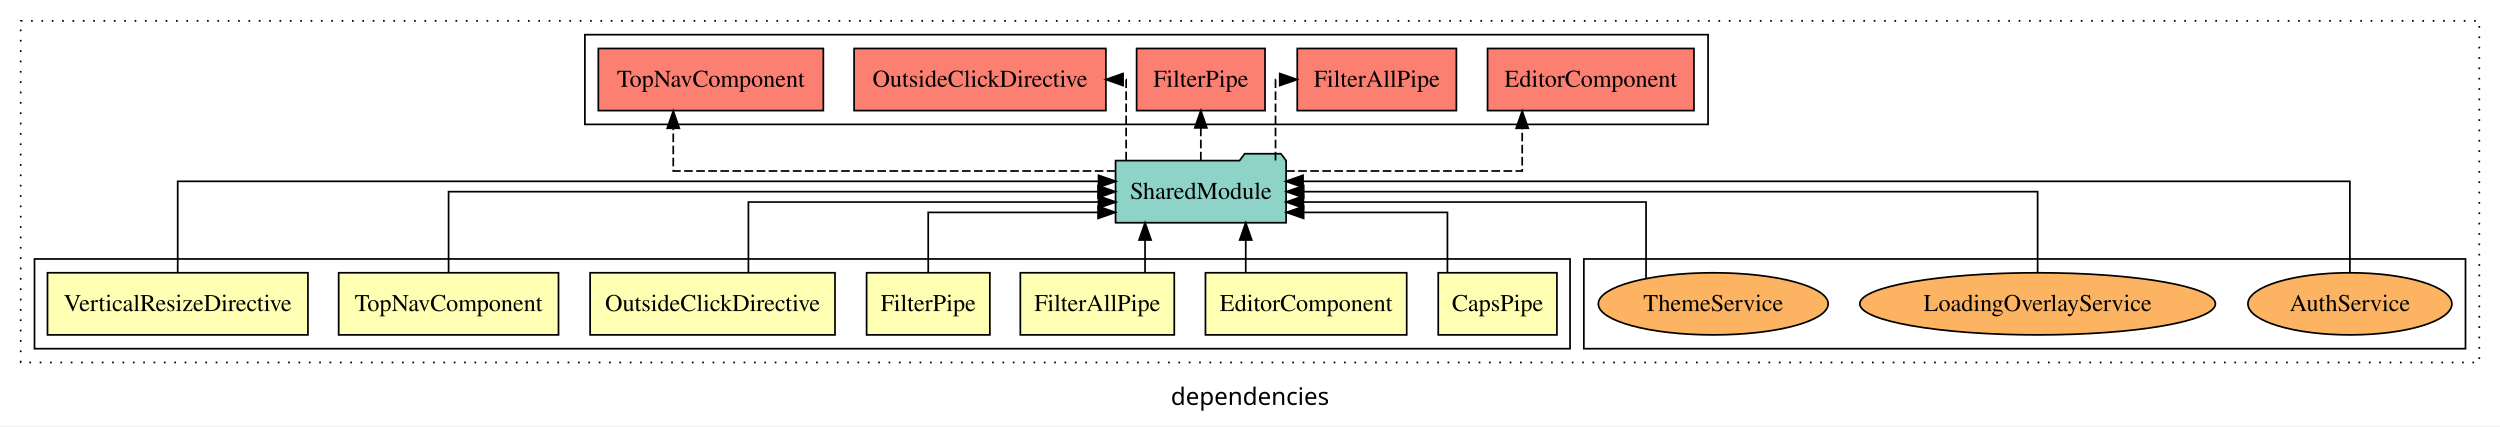
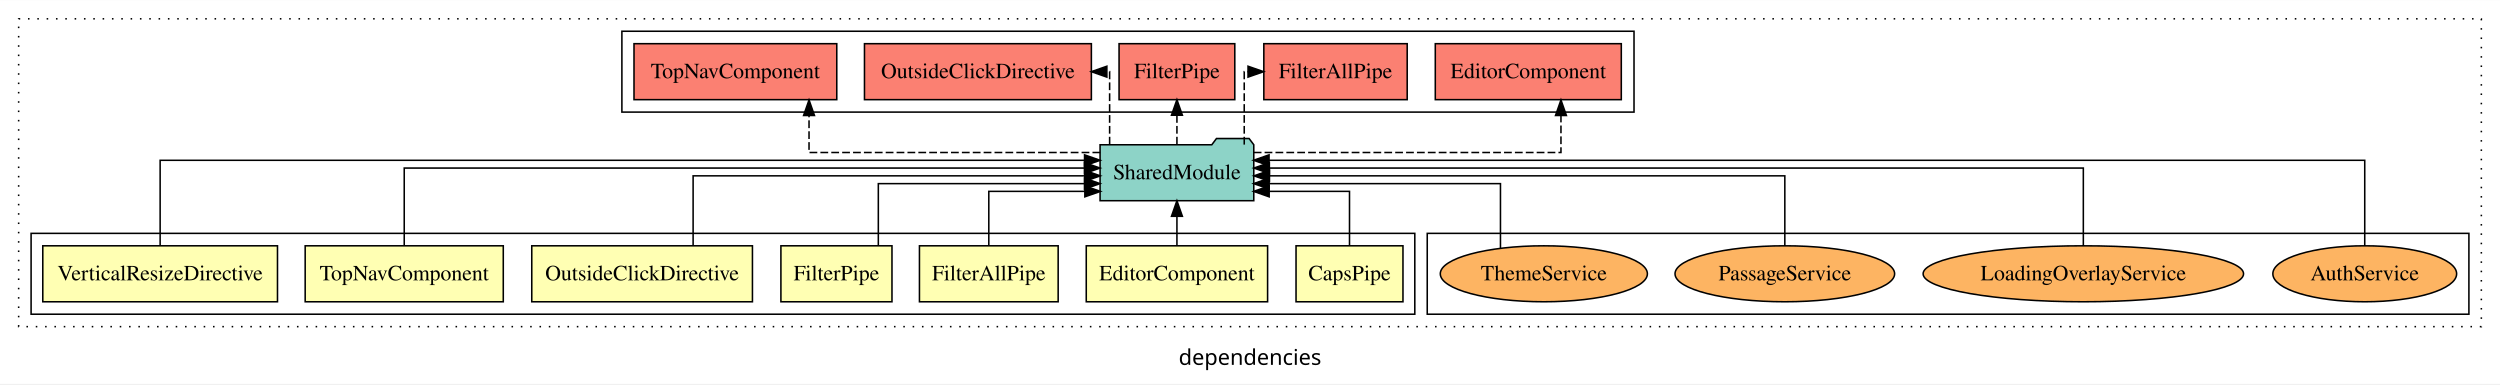
- <svg xmlns="http://www.w3.org/2000/svg" width="1449pt" height="247pt" viewBox="0.00 0.00 1449.00 246.80">
+ <svg xmlns="http://www.w3.org/2000/svg" width="1608pt" height="247pt" viewBox="0.00 0.00 1608.00 246.80">
  <g id="graph0" class="graph" transform="scale(1 1) rotate(0) translate(4 242.8)">
-     <polygon fill="white" stroke="transparent" points="-4,4 -4,-242.8 1445,-242.8 1445,4 -4,4" />
-     <text text-anchor="middle" x="720.5" y="-8.2" font-family="sans-serif" font-size="14.00">dependencies</text>
+     <polygon fill="white" stroke="transparent" points="-4,4 -4,-242.8 1604,-242.8 1604,4 -4,4" />
+     <text text-anchor="middle" x="800" y="-8.2" font-family="sans-serif" font-size="14.00">dependencies</text>
    <g id="clust1" class="cluster">
-       <polygon fill="none" stroke="black" stroke-dasharray="1,5" points="8,-32.8 8,-230.8 1433,-230.8 1433,-32.8 8,-32.8" />
+       <polygon fill="none" stroke="black" stroke-dasharray="1,5" points="8,-32.8 8,-230.8 1592,-230.8 1592,-32.8 8,-32.8" />
    </g>
    <g id="clust13" class="cluster">
-       <polygon fill="none" stroke="black" points="914,-40.8 914,-92.8 1425,-92.8 1425,-40.8 914,-40.8" />
+       <polygon fill="none" stroke="black" points="914,-40.8 914,-92.8 1584,-92.8 1584,-40.8 914,-40.8" />
+     </g>
+     <g id="clust11" class="cluster">
+       <polygon fill="none" stroke="black" points="396,-170.8 396,-222.8 1047,-222.8 1047,-170.8 396,-170.8" />
    </g>
    <g id="clust2" class="cluster">
      <polygon fill="none" stroke="black" points="16,-40.8 16,-92.8 906,-92.8 906,-40.8 16,-40.8" />
-     </g>
-     <g id="clust11" class="cluster">
-       <polygon fill="none" stroke="black" points="335,-170.8 335,-222.8 986,-222.8 986,-170.8 335,-170.8" />
    </g>
    <g id="node1" class="node">
      <polygon fill="#ffffb3" stroke="black" points="898.39,-84.8 829.61,-84.8 829.61,-48.8 898.39,-48.8 898.39,-84.8" />
      <text text-anchor="middle" x="864" y="-62.6" font-family="Times,serif" font-size="14.00">CapsPipe</text>
    </g>
    <g id="node8" class="node">
-       <polygon fill="#8dd3c7" stroke="black" points="741.43,-149.8 738.43,-153.8 717.43,-153.8 714.43,-149.8 642.57,-149.8 642.57,-113.8 741.43,-113.8 741.43,-149.8" />
-       <text text-anchor="middle" x="692" y="-127.6" font-family="Times,serif" font-size="14.00">SharedModule</text>
+       <polygon fill="#8dd3c7" stroke="black" points="802.43,-149.8 799.43,-153.8 778.43,-153.8 775.43,-149.8 703.57,-149.8 703.57,-113.8 802.43,-113.8 802.43,-149.8" />
+       <text text-anchor="middle" x="753" y="-127.6" font-family="Times,serif" font-size="14.00">SharedModule</text>
    </g>
    <g id="edge1" class="edge">
-       <path fill="none" stroke="black" d="M834.93,-85.04C834.93,-100.37 834.93,-119.8 834.93,-119.8 834.93,-119.8 751.59,-119.8 751.59,-119.8" />
-       <polygon fill="black" stroke="black" points="751.59,-116.3 741.59,-119.8 751.59,-123.3 751.59,-116.3" />
+       <path fill="none" stroke="black" d="M864,-85.04C864,-100.37 864,-119.8 864,-119.8 864,-119.8 812.33,-119.8 812.33,-119.8" />
+       <polygon fill="black" stroke="black" points="812.33,-116.3 802.33,-119.8 812.33,-123.3 812.33,-116.3" />
    </g>
    <g id="node2" class="node">
      <polygon fill="#ffffb3" stroke="black" points="811.32,-84.8 694.68,-84.8 694.68,-48.8 811.32,-48.8 811.32,-84.8" />
      <text text-anchor="middle" x="753" y="-62.6" font-family="Times,serif" font-size="14.00">EditorComponent</text>
    </g>
    <g id="edge2" class="edge">
-       <path fill="none" stroke="black" d="M718.03,-84.91C718.03,-84.91 718.03,-103.79 718.03,-103.79" />
-       <polygon fill="black" stroke="black" points="714.53,-103.79 718.03,-113.79 721.53,-103.79 714.53,-103.79" />
+       <path fill="none" stroke="black" d="M753,-84.91C753,-84.91 753,-103.79 753,-103.79" />
+       <polygon fill="black" stroke="black" points="749.5,-103.79 753,-113.79 756.5,-103.79 749.5,-103.79" />
    </g>
    <g id="node3" class="node">
      <polygon fill="#ffffb3" stroke="black" points="676.61,-84.8 587.39,-84.8 587.39,-48.8 676.61,-48.8 676.61,-84.8" />
      <text text-anchor="middle" x="632" y="-62.6" font-family="Times,serif" font-size="14.00">FilterAllPipe</text>
    </g>
    <g id="edge3" class="edge">
-       <path fill="none" stroke="black" d="M659.67,-84.91C659.67,-84.91 659.67,-103.79 659.67,-103.79" />
-       <polygon fill="black" stroke="black" points="656.17,-103.79 659.67,-113.79 663.17,-103.79 656.17,-103.79" />
+       <path fill="none" stroke="black" d="M632,-85.04C632,-100.37 632,-119.8 632,-119.8 632,-119.8 693.78,-119.8 693.78,-119.8" />
+       <polygon fill="black" stroke="black" points="693.78,-123.3 703.78,-119.8 693.78,-116.3 693.78,-123.3" />
    </g>
    <g id="node4" class="node">
      <polygon fill="#ffffb3" stroke="black" points="569.72,-84.8 498.28,-84.8 498.28,-48.8 569.72,-48.8 569.72,-84.8" />
      <text text-anchor="middle" x="534" y="-62.6" font-family="Times,serif" font-size="14.00">FilterPipe</text>
    </g>
    <g id="edge4" class="edge">
-       <path fill="none" stroke="black" d="M534,-85.04C534,-100.37 534,-119.8 534,-119.8 534,-119.8 632.44,-119.8 632.44,-119.8" />
-       <polygon fill="black" stroke="black" points="632.44,-123.3 642.44,-119.8 632.44,-116.3 632.44,-123.3" />
+       <path fill="none" stroke="black" d="M560.94,-84.83C560.94,-101.86 560.94,-124.8 560.94,-124.8 560.94,-124.8 693.54,-124.8 693.54,-124.8" />
+       <polygon fill="black" stroke="black" points="693.54,-128.3 703.54,-124.8 693.54,-121.3 693.54,-128.3" />
    </g>
    <g id="node5" class="node">
      <polygon fill="#ffffb3" stroke="black" points="479.97,-84.8 338.03,-84.8 338.03,-48.8 479.97,-48.8 479.97,-84.8" />
      <text text-anchor="middle" x="409" y="-62.6" font-family="Times,serif" font-size="14.00">OutsideClickDirective</text>
    </g>
    <g id="edge5" class="edge">
-       <path fill="none" stroke="black" d="M429.78,-84.82C429.78,-102.17 429.78,-125.8 429.78,-125.8 429.78,-125.8 632.68,-125.8 632.68,-125.8" />
-       <polygon fill="black" stroke="black" points="632.68,-129.3 642.68,-125.8 632.68,-122.3 632.68,-129.3" />
+       <path fill="none" stroke="black" d="M441.81,-85.02C441.81,-103.63 441.81,-129.8 441.81,-129.8 441.81,-129.8 693.69,-129.8 693.69,-129.8" />
+       <polygon fill="black" stroke="black" points="693.69,-133.3 703.69,-129.8 693.69,-126.3 693.69,-133.3" />
    </g>
    <g id="node6" class="node">
      <polygon fill="#ffffb3" stroke="black" points="319.71,-84.8 192.29,-84.8 192.29,-48.8 319.71,-48.8 319.71,-84.8" />
      <text text-anchor="middle" x="256" y="-62.6" font-family="Times,serif" font-size="14.00">TopNavComponent</text>
    </g>
    <g id="edge6" class="edge">
-       <path fill="none" stroke="black" d="M256,-84.91C256,-104.14 256,-131.8 256,-131.8 256,-131.8 632.41,-131.8 632.41,-131.8" />
-       <polygon fill="black" stroke="black" points="632.41,-135.3 642.41,-131.8 632.41,-128.3 632.41,-135.3" />
+       <path fill="none" stroke="black" d="M256,-85.02C256,-105.17 256,-134.8 256,-134.8 256,-134.8 693.53,-134.8 693.53,-134.8" />
+       <polygon fill="black" stroke="black" points="693.53,-138.3 703.53,-134.8 693.53,-131.3 693.53,-138.3" />
    </g>
    <g id="node7" class="node">
      <polygon fill="#ffffb3" stroke="black" points="174.48,-84.8 23.52,-84.8 23.52,-48.8 174.48,-48.8 174.48,-84.8" />
      <text text-anchor="middle" x="99" y="-62.6" font-family="Times,serif" font-size="14.00">VerticalResizeDirective</text>
    </g>
    <g id="edge7" class="edge">
-       <path fill="none" stroke="black" d="M99,-85.08C99,-106.12 99,-137.8 99,-137.8 99,-137.8 632.71,-137.8 632.71,-137.8" />
-       <polygon fill="black" stroke="black" points="632.71,-141.3 642.71,-137.8 632.71,-134.3 632.71,-141.3" />
+       <path fill="none" stroke="black" d="M99,-84.84C99,-106.46 99,-139.8 99,-139.8 99,-139.8 693.58,-139.8 693.58,-139.8" />
+       <polygon fill="black" stroke="black" points="693.58,-143.3 703.58,-139.8 693.58,-136.3 693.58,-143.3" />
    </g>
    <g id="node9" class="node">
-       <polygon fill="#fb8072" stroke="black" points="977.82,-214.8 858.18,-214.8 858.18,-178.8 977.82,-178.8 977.82,-214.8" />
-       <text text-anchor="middle" x="918" y="-192.6" font-family="Times,serif" font-size="14.00">EditorComponent </text>
+       <polygon fill="#fb8072" stroke="black" points="1038.82,-214.8 919.18,-214.8 919.18,-178.8 1038.82,-178.8 1038.82,-214.8" />
+       <text text-anchor="middle" x="979" y="-192.6" font-family="Times,serif" font-size="14.00">EditorComponent </text>
    </g>
    <g id="edge8" class="edge">
-       <path fill="none" stroke="black" stroke-dasharray="5,2" d="M741.43,-143.8C796.61,-143.8 878.27,-143.8 878.27,-143.8 878.27,-143.8 878.27,-168.56 878.27,-168.56" />
-       <polygon fill="black" stroke="black" points="874.77,-168.56 878.27,-178.56 881.77,-168.56 874.77,-168.56" />
+       <path fill="none" stroke="black" stroke-dasharray="5,2" d="M802.39,-144.8C874.47,-144.8 1000.01,-144.8 1000.01,-144.8 1000.01,-144.8 1000.01,-168.61 1000.01,-168.61" />
+       <polygon fill="black" stroke="black" points="996.51,-168.61 1000.01,-178.61 1003.51,-168.61 996.51,-168.61" />
    </g>
    <g id="node10" class="node">
-       <polygon fill="#fb8072" stroke="black" points="840.11,-214.8 747.89,-214.8 747.89,-178.8 840.11,-178.8 840.11,-214.8" />
-       <text text-anchor="middle" x="794" y="-192.6" font-family="Times,serif" font-size="14.00">FilterAllPipe </text>
+       <polygon fill="#fb8072" stroke="black" points="901.11,-214.8 808.89,-214.8 808.89,-178.8 901.11,-178.8 901.11,-214.8" />
+       <text text-anchor="middle" x="855" y="-192.6" font-family="Times,serif" font-size="14.00">FilterAllPipe </text>
    </g>
    <g id="edge9" class="edge">
-       <path fill="none" stroke="black" stroke-dasharray="5,2" d="M735.29,-149.91C735.29,-169.14 735.29,-196.8 735.29,-196.8 735.29,-196.8 737.74,-196.8 737.74,-196.8" />
-       <polygon fill="black" stroke="black" points="737.74,-200.3 747.74,-196.8 737.74,-193.3 737.74,-200.3" />
+       <path fill="none" stroke="black" stroke-dasharray="5,2" d="M796.29,-149.91C796.29,-169.14 796.29,-196.8 796.29,-196.8 796.29,-196.8 798.74,-196.8 798.74,-196.8" />
+       <polygon fill="black" stroke="black" points="798.74,-200.3 808.74,-196.8 798.74,-193.3 798.74,-200.3" />
    </g>
    <g id="node11" class="node">
-       <polygon fill="#fb8072" stroke="black" points="729.22,-214.8 654.78,-214.8 654.78,-178.8 729.22,-178.8 729.22,-214.8" />
-       <text text-anchor="middle" x="692" y="-192.6" font-family="Times,serif" font-size="14.00">FilterPipe </text>
+       <polygon fill="#fb8072" stroke="black" points="790.22,-214.8 715.78,-214.8 715.78,-178.8 790.22,-178.8 790.22,-214.8" />
+       <text text-anchor="middle" x="753" y="-192.6" font-family="Times,serif" font-size="14.00">FilterPipe </text>
    </g>
    <g id="edge10" class="edge">
-       <path fill="none" stroke="black" stroke-dasharray="5,2" d="M692,-149.91C692,-149.91 692,-168.79 692,-168.79" />
-       <polygon fill="black" stroke="black" points="688.5,-168.79 692,-178.79 695.5,-168.79 688.5,-168.79" />
+       <path fill="none" stroke="black" stroke-dasharray="5,2" d="M753,-149.91C753,-149.91 753,-168.79 753,-168.79" />
+       <polygon fill="black" stroke="black" points="749.5,-168.79 753,-178.79 756.5,-168.79 749.5,-168.79" />
    </g>
    <g id="node12" class="node">
-       <polygon fill="#fb8072" stroke="black" points="636.97,-214.8 491.03,-214.8 491.03,-178.8 636.97,-178.8 636.97,-214.8" />
-       <text text-anchor="middle" x="564" y="-192.6" font-family="Times,serif" font-size="14.00">OutsideClickDirective </text>
+       <polygon fill="#fb8072" stroke="black" points="697.97,-214.8 552.03,-214.8 552.03,-178.8 697.97,-178.8 697.97,-214.8" />
+       <text text-anchor="middle" x="625" y="-192.6" font-family="Times,serif" font-size="14.00">OutsideClickDirective </text>
    </g>
    <g id="edge11" class="edge">
-       <path fill="none" stroke="black" stroke-dasharray="5,2" d="M648.71,-149.91C648.71,-169.14 648.71,-196.8 648.71,-196.8 648.71,-196.8 646.93,-196.8 646.93,-196.8" />
-       <polygon fill="black" stroke="black" points="646.93,-193.3 636.93,-196.8 646.93,-200.3 646.93,-193.3" />
+       <path fill="none" stroke="black" stroke-dasharray="5,2" d="M709.71,-149.91C709.71,-169.14 709.71,-196.8 709.71,-196.8 709.71,-196.8 707.93,-196.8 707.93,-196.8" />
+       <polygon fill="black" stroke="black" points="707.93,-193.3 697.93,-196.8 707.93,-200.3 707.93,-193.3" />
    </g>
    <g id="node13" class="node">
-       <polygon fill="#fb8072" stroke="black" points="473.21,-214.8 342.79,-214.8 342.79,-178.8 473.21,-178.8 473.21,-214.8" />
-       <text text-anchor="middle" x="408" y="-192.6" font-family="Times,serif" font-size="14.00">TopNavComponent </text>
+       <polygon fill="#fb8072" stroke="black" points="534.21,-214.8 403.79,-214.8 403.79,-178.8 534.21,-178.8 534.21,-214.8" />
+       <text text-anchor="middle" x="469" y="-192.6" font-family="Times,serif" font-size="14.00">TopNavComponent </text>
    </g>
    <g id="edge12" class="edge">
-       <path fill="none" stroke="black" stroke-dasharray="5,2" d="M642.53,-143.8C555.99,-143.8 386.22,-143.8 386.22,-143.8 386.22,-143.8 386.22,-168.56 386.22,-168.56" />
-       <polygon fill="black" stroke="black" points="382.72,-168.56 386.22,-178.56 389.72,-168.56 382.72,-168.56" />
+       <path fill="none" stroke="black" stroke-dasharray="5,2" d="M703.68,-144.8C634.33,-144.8 516.37,-144.8 516.37,-144.8 516.37,-144.8 516.37,-168.61 516.37,-168.61" />
+       <polygon fill="black" stroke="black" points="512.87,-168.61 516.37,-178.61 519.87,-168.61 512.87,-168.61" />
    </g>
    <g id="node14" class="node">
-       <ellipse fill="#fdb462" stroke="black" cx="1358" cy="-66.8" rx="59.11" ry="18" />
-       <text text-anchor="middle" x="1358" y="-62.6" font-family="Times,serif" font-size="14.00">AuthService</text>
+       <ellipse fill="#fdb462" stroke="black" cx="1517" cy="-66.8" rx="59.11" ry="18" />
+       <text text-anchor="middle" x="1517" y="-62.6" font-family="Times,serif" font-size="14.00">AuthService</text>
    </g>
    <g id="edge13" class="edge">
-       <path fill="none" stroke="black" d="M1358,-85.08C1358,-106.12 1358,-137.8 1358,-137.8 1358,-137.8 751.24,-137.8 751.24,-137.8" />
-       <polygon fill="black" stroke="black" points="751.24,-134.3 741.24,-137.8 751.24,-141.3 751.24,-134.3" />
+       <path fill="none" stroke="black" d="M1517,-84.84C1517,-106.46 1517,-139.8 1517,-139.8 1517,-139.8 812.25,-139.8 812.25,-139.8" />
+       <polygon fill="black" stroke="black" points="812.25,-136.3 802.25,-139.8 812.25,-143.3 812.25,-136.3" />
    </g>
    <g id="node15" class="node">
-       <ellipse fill="#fdb462" stroke="black" cx="1177" cy="-66.8" rx="103.06" ry="18" />
-       <text text-anchor="middle" x="1177" y="-62.6" font-family="Times,serif" font-size="14.00">LoadingOverlayService</text>
+       <ellipse fill="#fdb462" stroke="black" cx="1336" cy="-66.8" rx="103.06" ry="18" />
+       <text text-anchor="middle" x="1336" y="-62.6" font-family="Times,serif" font-size="14.00">LoadingOverlayService</text>
    </g>
    <g id="edge14" class="edge">
-       <path fill="none" stroke="black" d="M1177,-84.91C1177,-104.14 1177,-131.8 1177,-131.8 1177,-131.8 751.62,-131.8 751.62,-131.8" />
-       <polygon fill="black" stroke="black" points="751.62,-128.3 741.62,-131.8 751.62,-135.3 751.62,-128.3" />
+       <path fill="none" stroke="black" d="M1336,-85.02C1336,-105.17 1336,-134.8 1336,-134.8 1336,-134.8 812.45,-134.8 812.45,-134.8" />
+       <polygon fill="black" stroke="black" points="812.45,-131.3 802.45,-134.8 812.45,-138.3 812.45,-131.3" />
    </g>
    <g id="node16" class="node">
+       <ellipse fill="#fdb462" stroke="black" cx="1144" cy="-66.8" rx="70.63" ry="18" />
+       <text text-anchor="middle" x="1144" y="-62.6" font-family="Times,serif" font-size="14.00">PassageService</text>
+     </g>
+     <g id="edge15" class="edge">
+       <path fill="none" stroke="black" d="M1144,-85.02C1144,-103.63 1144,-129.8 1144,-129.8 1144,-129.8 812.52,-129.8 812.52,-129.8" />
+       <polygon fill="black" stroke="black" points="812.52,-126.3 802.52,-129.8 812.52,-133.3 812.52,-126.3" />
+     </g>
+     <g id="node17" class="node">
      <ellipse fill="#fdb462" stroke="black" cx="989" cy="-66.8" rx="66.61" ry="18" />
      <text text-anchor="middle" x="989" y="-62.6" font-family="Times,serif" font-size="14.00">ThemeService</text>
    </g>
-     <g id="edge15" class="edge">
-       <path fill="none" stroke="black" d="M950.05,-81.69C950.05,-99.17 950.05,-125.8 950.05,-125.8 950.05,-125.8 751.45,-125.8 751.45,-125.8" />
-       <polygon fill="black" stroke="black" points="751.45,-122.3 741.45,-125.8 751.45,-129.3 751.45,-122.3" />
+     <g id="edge16" class="edge">
+       <path fill="none" stroke="black" d="M961.1,-83.27C961.1,-100.41 961.1,-124.8 961.1,-124.8 961.1,-124.8 812.32,-124.8 812.32,-124.8" />
+       <polygon fill="black" stroke="black" points="812.32,-121.3 802.32,-124.8 812.32,-128.3 812.32,-121.3" />
    </g>
  </g>
</svg>
